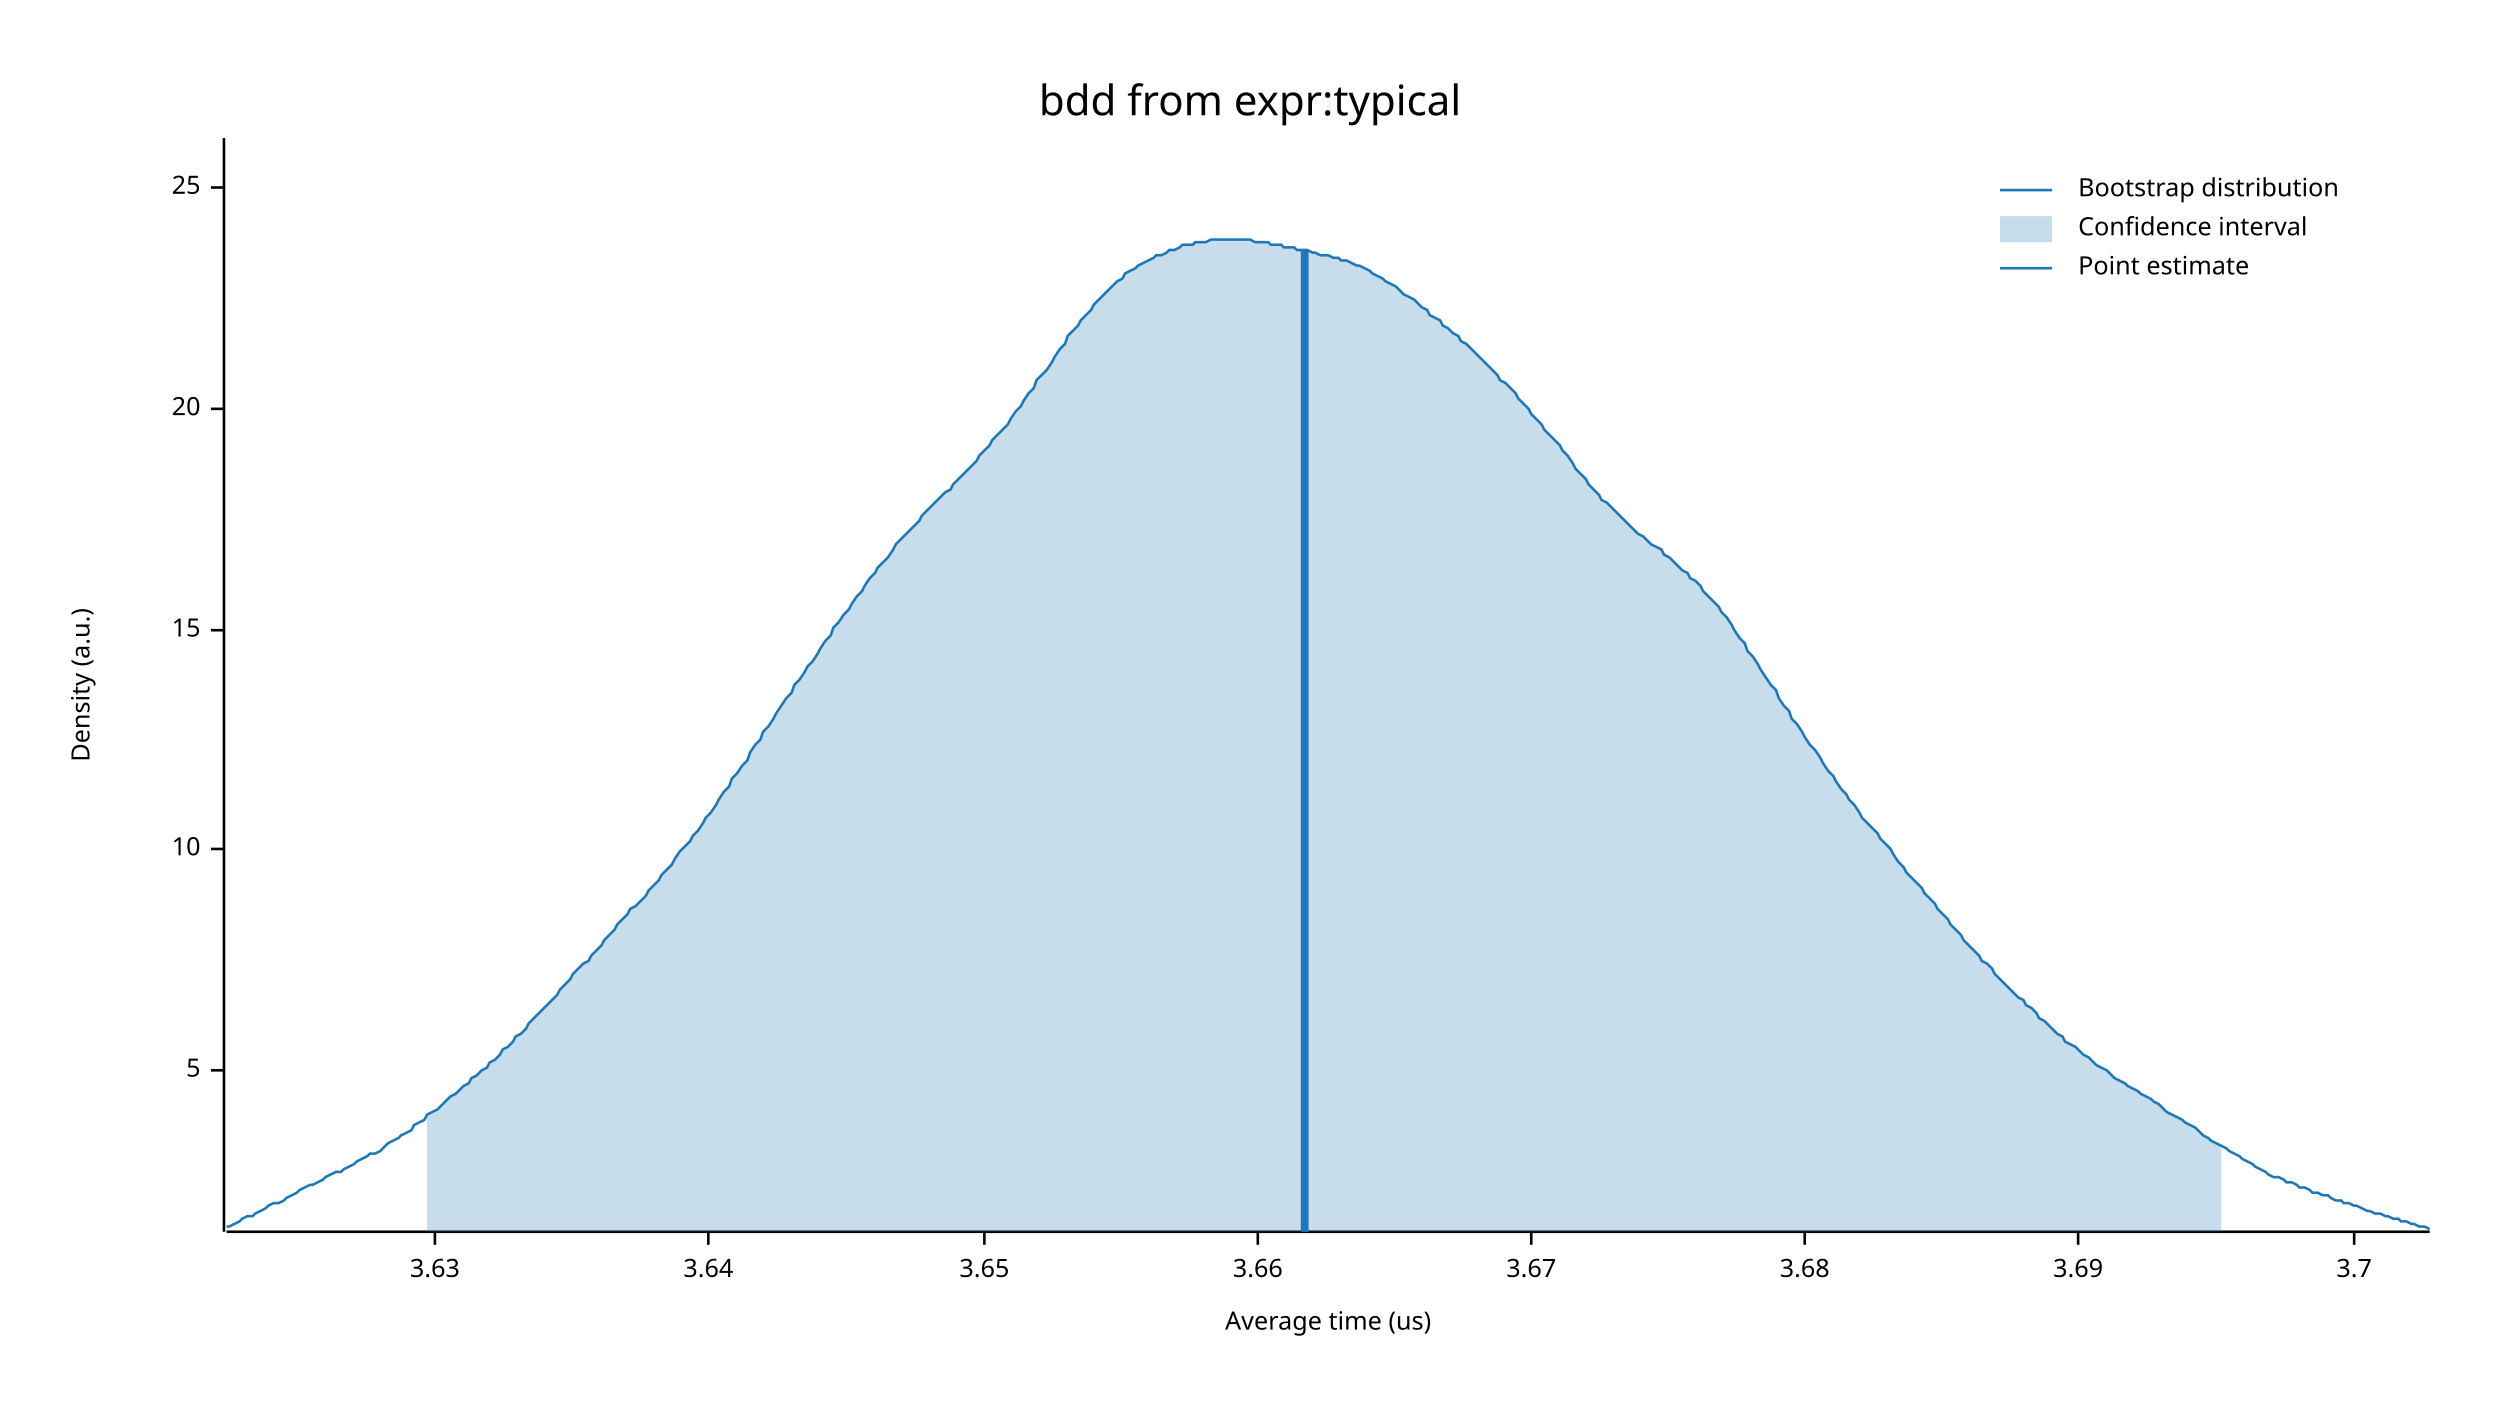
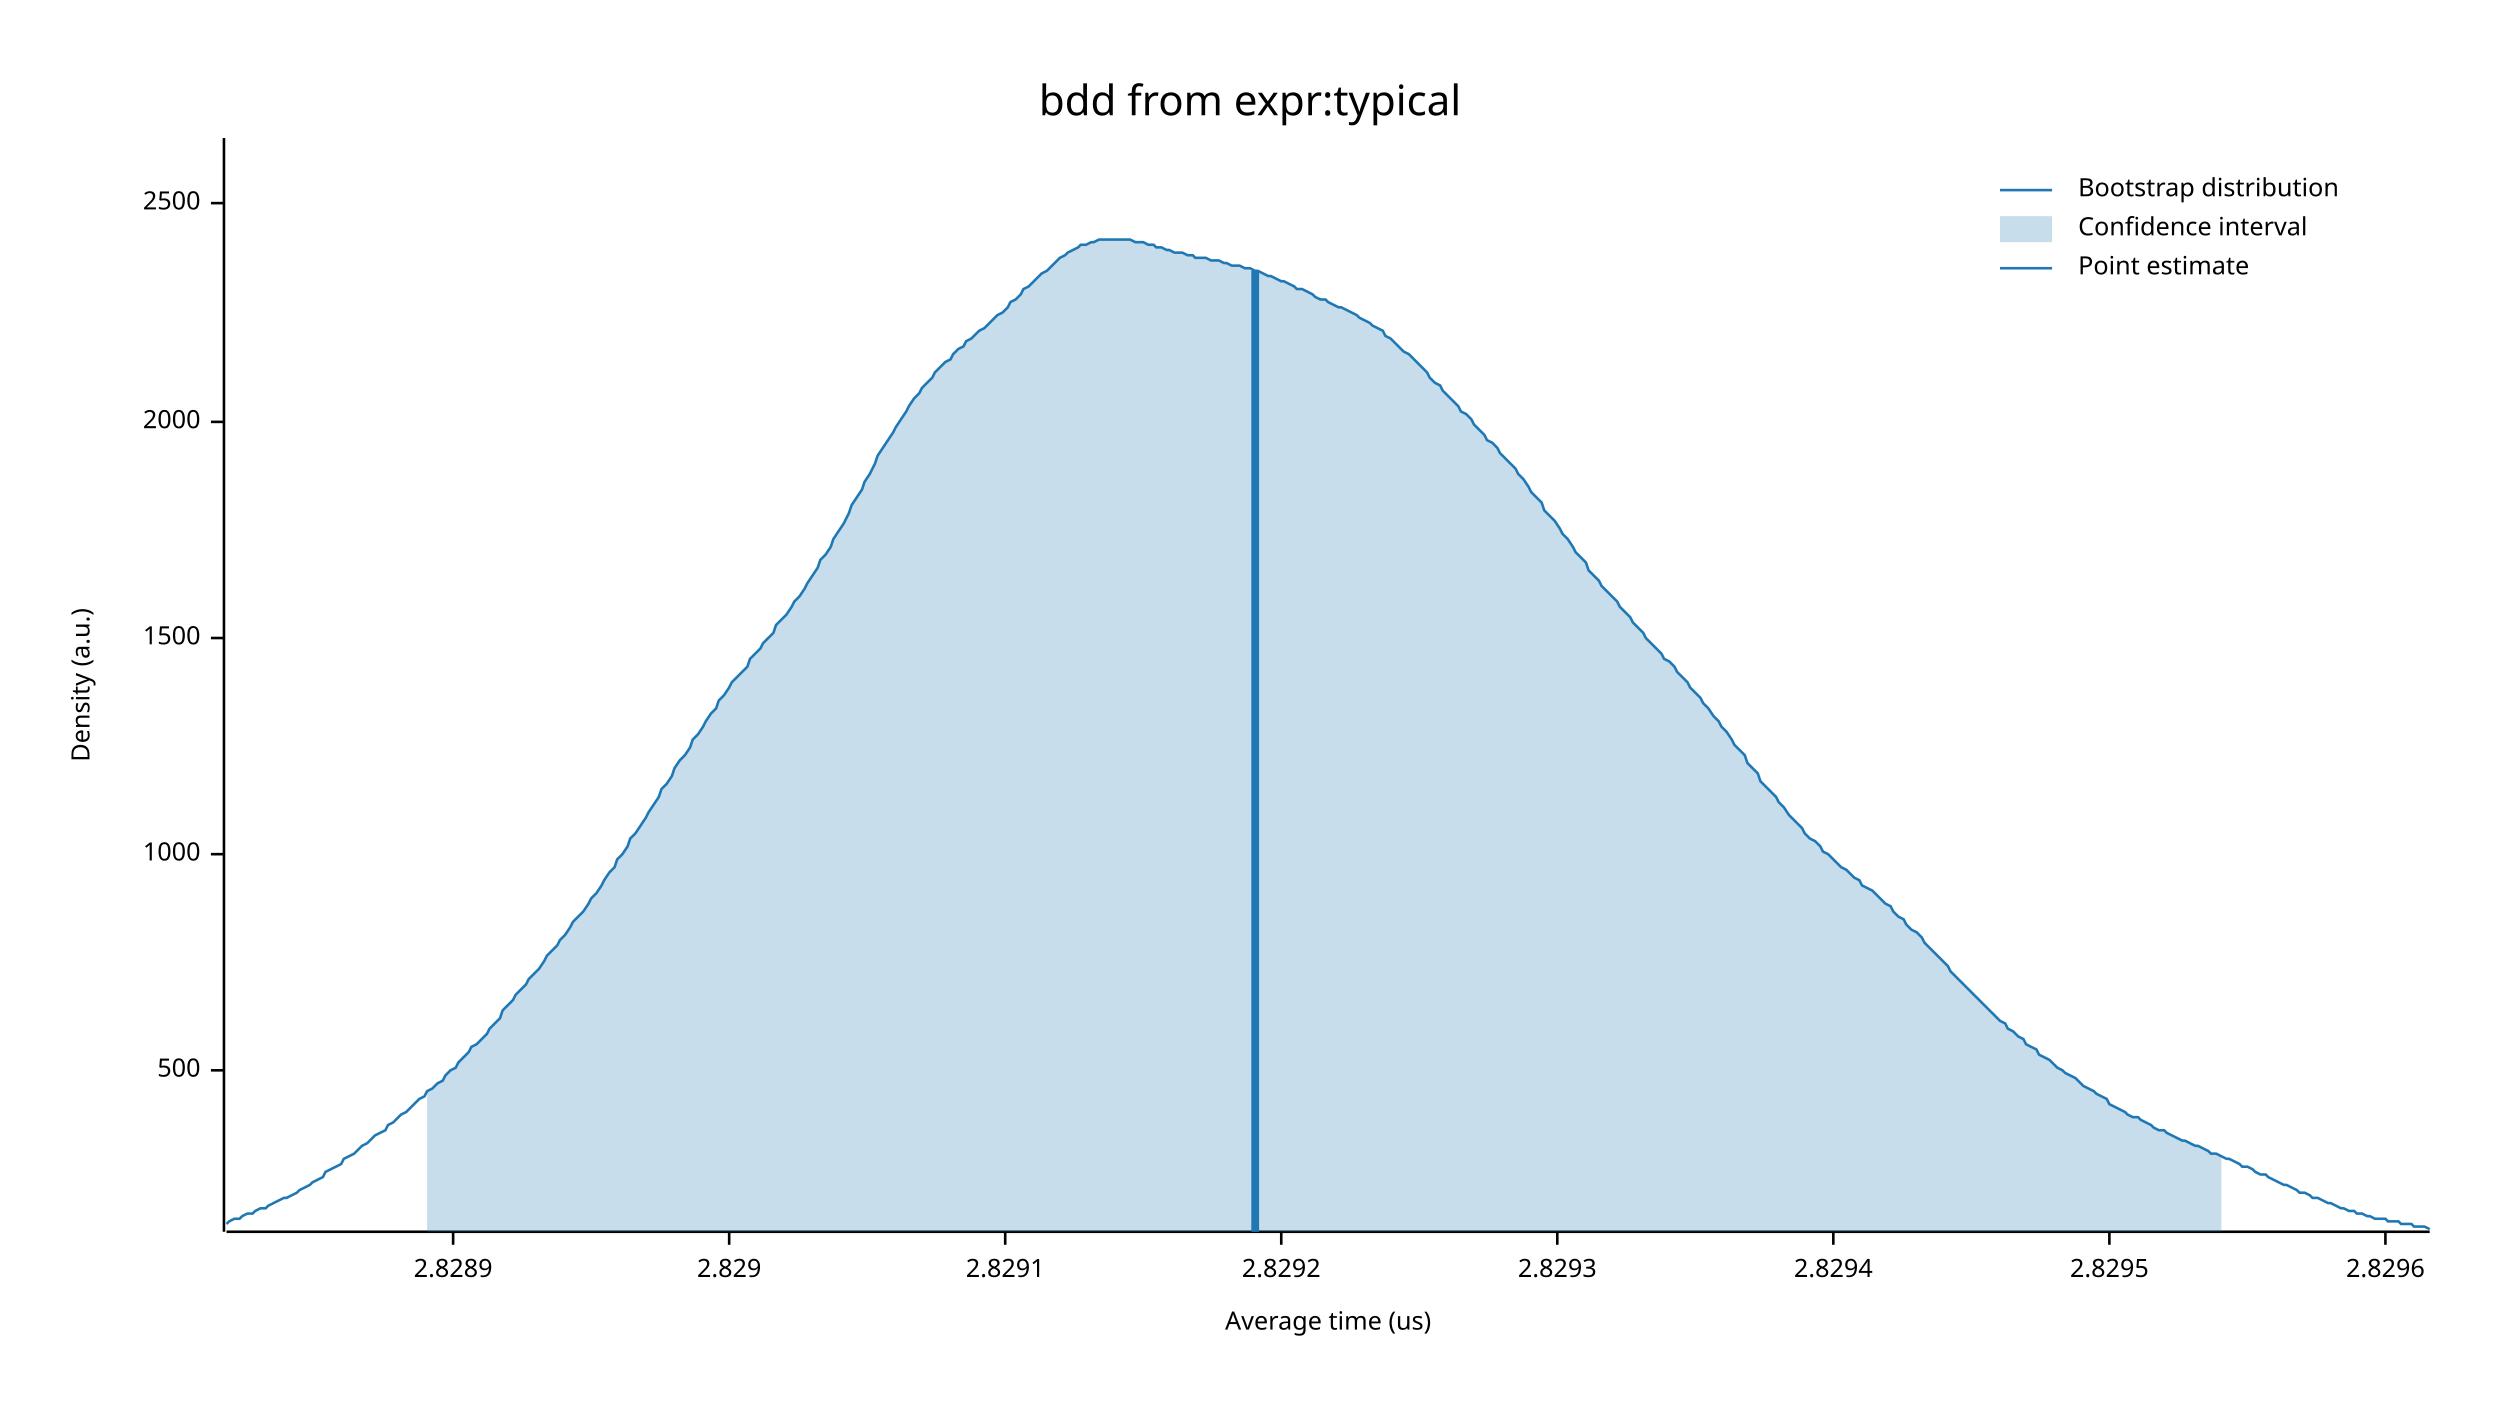
<svg xmlns="http://www.w3.org/2000/svg" width="960" height="540" viewBox="0 0 960 540">
  <text x="480" y="32" dy="0.76em" text-anchor="middle" font-family="sans-serif" font-size="16.129" opacity="1" fill="#000000">
bdd from expr:typical
</text>
  <text x="27" y="263" dy="0.76em" text-anchor="middle" font-family="sans-serif" font-size="9.677" opacity="1" fill="#000000" transform="rotate(270, 27, 263)">
Density (a.u.)
</text>
  <text x="510" y="513" dy="-0.5ex" text-anchor="middle" font-family="sans-serif" font-size="9.677" opacity="1" fill="#000000">
Average time (us)
</text>
  <polyline fill="none" opacity="1" stroke="#000000" stroke-width="1" points="86,53 86,473 " />
  <text x="77" y="411" dy="0.5ex" text-anchor="end" font-family="sans-serif" font-size="9.677" opacity="1" fill="#000000">
- 5
+ 500
</text>
  <polyline fill="none" opacity="1" stroke="#000000" stroke-width="1" points="81,411 86,411 " />
-   <text x="77" y="326" dy="0.5ex" text-anchor="end" font-family="sans-serif" font-size="9.677" opacity="1" fill="#000000">
- 10
+   <text x="77" y="328" dy="0.5ex" text-anchor="end" font-family="sans-serif" font-size="9.677" opacity="1" fill="#000000">
+ 1000
</text>
-   <polyline fill="none" opacity="1" stroke="#000000" stroke-width="1" points="81,326 86,326 " />
-   <text x="77" y="242" dy="0.5ex" text-anchor="end" font-family="sans-serif" font-size="9.677" opacity="1" fill="#000000">
- 15
+   <polyline fill="none" opacity="1" stroke="#000000" stroke-width="1" points="81,328 86,328 " />
+   <text x="77" y="245" dy="0.5ex" text-anchor="end" font-family="sans-serif" font-size="9.677" opacity="1" fill="#000000">
+ 1500
</text>
-   <polyline fill="none" opacity="1" stroke="#000000" stroke-width="1" points="81,242 86,242 " />
-   <text x="77" y="157" dy="0.5ex" text-anchor="end" font-family="sans-serif" font-size="9.677" opacity="1" fill="#000000">
- 20
+   <polyline fill="none" opacity="1" stroke="#000000" stroke-width="1" points="81,245 86,245 " />
+   <text x="77" y="162" dy="0.5ex" text-anchor="end" font-family="sans-serif" font-size="9.677" opacity="1" fill="#000000">
+ 2000
</text>
-   <polyline fill="none" opacity="1" stroke="#000000" stroke-width="1" points="81,157 86,157 " />
-   <text x="77" y="72" dy="0.5ex" text-anchor="end" font-family="sans-serif" font-size="9.677" opacity="1" fill="#000000">
- 25
+   <polyline fill="none" opacity="1" stroke="#000000" stroke-width="1" points="81,162 86,162 " />
+   <text x="77" y="78" dy="0.5ex" text-anchor="end" font-family="sans-serif" font-size="9.677" opacity="1" fill="#000000">
+ 2500
</text>
-   <polyline fill="none" opacity="1" stroke="#000000" stroke-width="1" points="81,72 86,72 " />
+   <polyline fill="none" opacity="1" stroke="#000000" stroke-width="1" points="81,78 86,78 " />
  <polyline fill="none" opacity="1" stroke="#000000" stroke-width="1" points="87,473 933,473 " />
-   <text x="167" y="483" dy="0.76em" text-anchor="middle" font-family="sans-serif" font-size="9.677" opacity="1" fill="#000000">
- 3.63
+   <text x="174" y="483" dy="0.76em" text-anchor="middle" font-family="sans-serif" font-size="9.677" opacity="1" fill="#000000">
+ 2.8289
</text>
-   <polyline fill="none" opacity="1" stroke="#000000" stroke-width="1" points="167,473 167,478 " />
-   <text x="272" y="483" dy="0.76em" text-anchor="middle" font-family="sans-serif" font-size="9.677" opacity="1" fill="#000000">
- 3.64
+   <polyline fill="none" opacity="1" stroke="#000000" stroke-width="1" points="174,473 174,478 " />
+   <text x="280" y="483" dy="0.76em" text-anchor="middle" font-family="sans-serif" font-size="9.677" opacity="1" fill="#000000">
+ 2.829
</text>
-   <polyline fill="none" opacity="1" stroke="#000000" stroke-width="1" points="272,473 272,478 " />
-   <text x="378" y="483" dy="0.76em" text-anchor="middle" font-family="sans-serif" font-size="9.677" opacity="1" fill="#000000">
- 3.65
+   <polyline fill="none" opacity="1" stroke="#000000" stroke-width="1" points="280,473 280,478 " />
+   <text x="386" y="483" dy="0.76em" text-anchor="middle" font-family="sans-serif" font-size="9.677" opacity="1" fill="#000000">
+ 2.8291
</text>
-   <polyline fill="none" opacity="1" stroke="#000000" stroke-width="1" points="378,473 378,478 " />
-   <text x="483" y="483" dy="0.76em" text-anchor="middle" font-family="sans-serif" font-size="9.677" opacity="1" fill="#000000">
- 3.66
+   <polyline fill="none" opacity="1" stroke="#000000" stroke-width="1" points="386,473 386,478 " />
+   <text x="492" y="483" dy="0.76em" text-anchor="middle" font-family="sans-serif" font-size="9.677" opacity="1" fill="#000000">
+ 2.8292
</text>
-   <polyline fill="none" opacity="1" stroke="#000000" stroke-width="1" points="483,473 483,478 " />
-   <text x="588" y="483" dy="0.76em" text-anchor="middle" font-family="sans-serif" font-size="9.677" opacity="1" fill="#000000">
- 3.67
+   <polyline fill="none" opacity="1" stroke="#000000" stroke-width="1" points="492,473 492,478 " />
+   <text x="598" y="483" dy="0.76em" text-anchor="middle" font-family="sans-serif" font-size="9.677" opacity="1" fill="#000000">
+ 2.8293
</text>
-   <polyline fill="none" opacity="1" stroke="#000000" stroke-width="1" points="588,473 588,478 " />
-   <text x="693" y="483" dy="0.76em" text-anchor="middle" font-family="sans-serif" font-size="9.677" opacity="1" fill="#000000">
- 3.68
+   <polyline fill="none" opacity="1" stroke="#000000" stroke-width="1" points="598,473 598,478 " />
+   <text x="704" y="483" dy="0.76em" text-anchor="middle" font-family="sans-serif" font-size="9.677" opacity="1" fill="#000000">
+ 2.8294
</text>
-   <polyline fill="none" opacity="1" stroke="#000000" stroke-width="1" points="693,473 693,478 " />
-   <text x="798" y="483" dy="0.76em" text-anchor="middle" font-family="sans-serif" font-size="9.677" opacity="1" fill="#000000">
- 3.69
+   <polyline fill="none" opacity="1" stroke="#000000" stroke-width="1" points="704,473 704,478 " />
+   <text x="810" y="483" dy="0.76em" text-anchor="middle" font-family="sans-serif" font-size="9.677" opacity="1" fill="#000000">
+ 2.8295
</text>
-   <polyline fill="none" opacity="1" stroke="#000000" stroke-width="1" points="798,473 798,478 " />
-   <text x="904" y="483" dy="0.76em" text-anchor="middle" font-family="sans-serif" font-size="9.677" opacity="1" fill="#000000">
- 3.7
+   <polyline fill="none" opacity="1" stroke="#000000" stroke-width="1" points="810,473 810,478 " />
+   <text x="916" y="483" dy="0.76em" text-anchor="middle" font-family="sans-serif" font-size="9.677" opacity="1" fill="#000000">
+ 2.8296
</text>
-   <polyline fill="none" opacity="1" stroke="#000000" stroke-width="1" points="904,473 904,478 " />
-   <polyline fill="none" opacity="1" stroke="#1F78B4" stroke-width="1" points="87,471 88,471 90,470 92,469 93,468 95,467 97,467 98,466 100,465 102,464 103,463 105,462 107,462 109,461 110,460 112,459 114,458 115,457 117,456 119,455 120,455 122,454 124,453 125,452 127,451 129,450 131,450 132,449 134,448 136,447 137,446 139,445 141,444 142,443 144,443 146,442 148,440 149,439 151,438 153,437 154,436 156,435 158,434 159,432 161,431 163,430 164,428 166,427 168,426 170,424 171,423 173,421 175,420 176,419 178,417 180,416 181,414 183,413 185,411 187,410 188,408 190,407 192,405 193,403 195,402 197,400 198,398 200,397 202,395 203,393 205,391 207,389 209,387 210,386 212,384 214,382 215,380 217,378 219,376 220,374 222,372 224,370 226,369 227,367 229,365 231,363 232,361 234,359 236,357 237,355 239,353 241,351 242,349 244,348 246,346 248,344 249,342 251,340 253,338 254,336 256,334 258,332 259,330 261,327 263,325 265,323 266,321 268,319 270,316 271,314 273,312 275,309 276,307 278,304 280,302 281,299 283,297 285,294 287,292 288,289 290,286 292,284 293,281 295,279 297,276 298,274 300,271 302,268 304,266 305,263 307,261 309,258 310,256 312,254 314,251 315,249 317,246 319,244 320,241 322,239 324,236 326,234 327,232 329,229 331,227 332,225 334,222 336,220 337,218 339,216 341,214 343,211 344,209 346,207 348,205 349,204 351,202 353,200 354,198 356,196 358,194 359,193 361,191 363,189 365,188 366,186 368,184 370,182 371,181 373,179 375,177 376,175 378,173 380,171 381,169 383,167 385,165 387,163 388,161 390,158 392,156 393,154 395,151 397,149 398,146 400,144 402,142 404,139 405,137 407,134 409,132 410,129 412,127 414,125 415,123 417,121 419,119 420,117 422,115 424,113 426,111 427,110 429,108 431,107 432,105 434,104 436,103 437,102 439,101 441,100 443,99 444,98 446,98 448,97 449,96 451,96 453,95 454,94 456,94 458,94 459,93 461,93 463,93 465,92 466,92 468,92 470,92 471,92 473,92 475,92 476,92 478,92 480,92 482,93 483,93 485,93 487,93 488,94 490,94 492,94 493,95 495,95 497,95 498,96 500,96 502,96 504,97 505,97 507,98 509,98 510,98 512,99 514,99 515,100 517,100 519,101 521,102 522,102 524,103 526,104 527,105 529,106 531,107 532,108 534,109 536,110 537,111 539,113 541,114 543,115 544,116 546,118 548,119 549,121 551,122 553,123 554,125 556,126 558,128 560,129 561,131 563,132 565,134 566,135 568,137 570,139 571,140 573,142 575,144 576,146 578,147 580,149 582,151 583,153 585,155 587,157 588,159 590,161 592,163 593,165 595,167 597,169 599,171 600,173 602,175 604,178 605,180 607,182 609,184 610,186 612,188 614,190 615,192 617,193 619,195 621,197 622,198 624,200 626,202 627,203 629,205 631,206 632,207 634,209 636,210 638,211 639,213 641,214 643,216 644,217 646,219 648,220 649,222 651,223 653,225 654,227 656,229 658,231 660,233 661,235 663,237 665,240 666,242 668,245 670,247 671,250 673,252 675,255 676,257 678,260 680,263 682,265 683,268 685,271 687,273 688,276 690,278 692,281 693,283 695,286 697,288 699,291 700,293 702,296 704,298 705,300 707,303 709,305 710,307 712,309 714,312 715,314 717,316 719,318 721,320 722,322 724,324 726,326 727,328 729,331 731,333 732,335 734,337 736,339 738,341 739,343 741,345 743,347 744,349 746,351 748,353 749,355 751,357 753,359 754,361 756,363 758,365 760,367 761,369 763,370 765,372 766,374 768,376 770,378 771,379 773,381 775,383 777,384 778,386 780,387 782,389 783,391 785,392 787,394 788,395 790,397 792,398 793,400 795,401 797,402 799,404 800,405 802,406 804,408 805,409 807,410 809,411 810,412 812,414 814,415 816,416 817,417 819,418 821,419 822,420 824,421 826,422 827,423 829,424 831,426 832,427 834,428 836,429 838,430 839,431 841,432 843,433 844,434 846,436 848,437 849,438 851,439 853,440 855,441 856,442 858,443 860,444 861,445 863,446 865,447 866,448 868,449 870,450 871,451 873,452 875,452 877,453 878,454 880,454 882,455 883,456 885,456 887,457 888,458 890,458 892,459 894,459 895,460 897,461 899,461 900,462 902,462 904,463 905,463 907,464 909,465 910,465 912,466 914,466 916,467 917,467 919,468 921,468 922,469 924,469 926,470 927,470 929,471 931,471 933,472 " />
-   <polygon opacity="0.25" fill="#1F78B4" points="164,428 166,427 168,426 170,424 171,423 173,421 175,420 176,419 178,417 180,416 181,414 183,413 185,411 187,410 188,408 190,407 192,405 193,403 195,402 197,400 198,398 200,397 202,395 203,393 205,391 207,389 209,387 210,386 212,384 214,382 215,380 217,378 219,376 220,374 222,372 224,370 226,369 227,367 229,365 231,363 232,361 234,359 236,357 237,355 239,353 241,351 242,349 244,348 246,346 248,344 249,342 251,340 253,338 254,336 256,334 258,332 259,330 261,327 263,325 265,323 266,321 268,319 270,316 271,314 273,312 275,309 276,307 278,304 280,302 281,299 283,297 285,294 287,292 288,289 290,286 292,284 293,281 295,279 297,276 298,274 300,271 302,268 304,266 305,263 307,261 309,258 310,256 312,254 314,251 315,249 317,246 319,244 320,241 322,239 324,236 326,234 327,232 329,229 331,227 332,225 334,222 336,220 337,218 339,216 341,214 343,211 344,209 346,207 348,205 349,204 351,202 353,200 354,198 356,196 358,194 359,193 361,191 363,189 365,188 366,186 368,184 370,182 371,181 373,179 375,177 376,175 378,173 380,171 381,169 383,167 385,165 387,163 388,161 390,158 392,156 393,154 395,151 397,149 398,146 400,144 402,142 404,139 405,137 407,134 409,132 410,129 412,127 414,125 415,123 417,121 419,119 420,117 422,115 424,113 426,111 427,110 429,108 431,107 432,105 434,104 436,103 437,102 439,101 441,100 443,99 444,98 446,98 448,97 449,96 451,96 453,95 454,94 456,94 458,94 459,93 461,93 463,93 465,92 466,92 468,92 470,92 471,92 473,92 475,92 476,92 478,92 480,92 482,93 483,93 485,93 487,93 488,94 490,94 492,94 493,95 495,95 497,95 498,96 500,96 502,96 504,97 505,97 507,98 509,98 510,98 512,99 514,99 515,100 517,100 519,101 521,102 522,102 524,103 526,104 527,105 529,106 531,107 532,108 534,109 536,110 537,111 539,113 541,114 543,115 544,116 546,118 548,119 549,121 551,122 553,123 554,125 556,126 558,128 560,129 561,131 563,132 565,134 566,135 568,137 570,139 571,140 573,142 575,144 576,146 578,147 580,149 582,151 583,153 585,155 587,157 588,159 590,161 592,163 593,165 595,167 597,169 599,171 600,173 602,175 604,178 605,180 607,182 609,184 610,186 612,188 614,190 615,192 617,193 619,195 621,197 622,198 624,200 626,202 627,203 629,205 631,206 632,207 634,209 636,210 638,211 639,213 641,214 643,216 644,217 646,219 648,220 649,222 651,223 653,225 654,227 656,229 658,231 660,233 661,235 663,237 665,240 666,242 668,245 670,247 671,250 673,252 675,255 676,257 678,260 680,263 682,265 683,268 685,271 687,273 688,276 690,278 692,281 693,283 695,286 697,288 699,291 700,293 702,296 704,298 705,300 707,303 709,305 710,307 712,309 714,312 715,314 717,316 719,318 721,320 722,322 724,324 726,326 727,328 729,331 731,333 732,335 734,337 736,339 738,341 739,343 741,345 743,347 744,349 746,351 748,353 749,355 751,357 753,359 754,361 756,363 758,365 760,367 761,369 763,370 765,372 766,374 768,376 770,378 771,379 773,381 775,383 777,384 778,386 780,387 782,389 783,391 785,392 787,394 788,395 790,397 792,398 793,400 795,401 797,402 799,404 800,405 802,406 804,408 805,409 807,410 809,411 810,412 812,414 814,415 816,416 817,417 819,418 821,419 822,420 824,421 826,422 827,423 829,424 831,426 832,427 834,428 836,429 838,430 839,431 841,432 843,433 844,434 846,436 848,437 849,438 851,439 853,440 853,473 164,473 " />
-   <polyline fill="none" opacity="1" stroke="#1F78B4" stroke-width="3" points="501,473 501,96 " />
+   <polyline fill="none" opacity="1" stroke="#000000" stroke-width="1" points="916,473 916,478 " />
+   <polyline fill="none" opacity="1" stroke="#1F78B4" stroke-width="1" points="87,470 88,469 90,468 92,468 93,467 95,466 97,466 98,465 100,464 102,464 103,463 105,462 107,461 109,460 110,460 112,459 114,458 115,457 117,456 119,455 120,454 122,453 124,452 125,450 127,449 129,448 131,447 132,445 134,444 136,443 137,442 139,440 141,439 142,438 144,436 146,435 148,434 149,432 151,431 153,429 154,428 156,427 158,425 159,424 161,422 163,421 164,419 166,418 168,416 170,415 171,413 173,411 175,410 176,408 178,406 180,404 181,402 183,401 185,399 187,397 188,395 190,393 192,391 193,388 195,386 197,384 198,382 200,380 202,378 203,376 205,374 207,372 209,369 210,367 212,365 214,363 215,361 217,359 219,356 220,354 222,352 224,350 226,347 227,345 229,343 231,340 232,338 234,335 236,333 237,330 239,328 241,325 242,322 244,320 246,317 248,314 249,312 251,309 253,306 254,303 256,301 258,298 259,295 261,292 263,290 265,287 266,284 268,282 270,279 271,277 273,274 275,272 276,269 278,267 280,264 281,262 283,260 285,258 287,256 288,253 290,251 292,249 293,247 295,245 297,243 298,240 300,238 302,236 304,233 305,231 307,229 309,226 310,224 312,221 314,218 315,215 317,213 319,210 320,207 322,204 324,201 326,197 327,194 329,191 331,188 332,185 334,182 336,178 337,175 339,172 341,169 343,166 344,164 346,161 348,158 349,156 351,153 353,151 354,149 356,147 358,145 359,143 361,141 363,139 365,138 366,136 368,134 370,133 371,131 373,130 375,128 376,127 378,126 380,124 381,123 383,121 385,120 387,118 388,116 390,115 392,113 393,111 395,110 397,108 398,107 400,105 402,104 404,102 405,101 407,99 409,98 410,97 412,96 414,95 415,94 417,94 419,93 420,93 422,92 424,92 426,92 427,92 429,92 431,92 432,92 434,92 436,93 437,93 439,93 441,94 443,94 444,95 446,95 448,96 449,96 451,97 453,97 454,97 456,98 458,98 459,99 461,99 463,99 465,100 466,100 468,100 470,101 471,101 473,102 475,102 476,102 478,103 480,103 482,104 483,104 485,105 487,106 488,106 490,107 492,108 493,108 495,109 497,110 498,111 500,111 502,112 504,113 505,114 507,115 509,115 510,116 512,117 514,118 515,118 517,119 519,120 521,121 522,122 524,123 526,124 527,125 529,126 531,127 532,129 534,130 536,132 537,133 539,135 541,136 543,138 544,139 546,141 548,143 549,145 551,147 553,148 554,150 556,152 558,154 560,156 561,158 563,159 565,161 566,163 568,165 570,167 571,169 573,170 575,172 576,174 578,176 580,178 582,180 583,182 585,184 587,187 588,189 590,191 592,193 593,196 595,198 597,200 599,203 600,205 602,207 604,210 605,212 607,214 609,216 610,219 612,221 614,223 615,225 617,227 619,229 621,231 622,233 624,235 626,237 627,239 629,241 631,243 632,245 634,247 636,249 638,251 639,253 641,254 643,256 644,258 646,260 648,262 649,264 651,266 653,268 654,270 656,272 658,275 660,277 661,279 663,281 665,284 666,286 668,288 670,290 671,293 673,295 675,297 676,300 678,302 680,304 682,306 683,308 685,310 687,313 688,314 690,316 692,318 693,320 695,322 697,323 699,325 700,327 702,328 704,330 705,331 707,333 709,334 710,335 712,337 714,338 715,340 717,341 719,342 721,344 722,345 724,347 726,348 727,350 729,352 731,353 732,355 734,357 736,358 738,360 739,362 741,364 743,366 744,367 746,369 748,371 749,373 751,375 753,377 754,378 756,380 758,382 760,384 761,385 763,387 765,389 766,390 768,392 770,393 771,395 773,396 775,398 777,399 778,401 780,402 782,403 783,405 785,406 787,407 788,408 790,410 792,411 793,412 795,413 797,414 799,416 800,417 802,418 804,419 805,420 807,421 809,422 810,424 812,425 814,426 816,427 817,428 819,429 821,429 822,430 824,431 826,432 827,433 829,434 831,434 832,435 834,436 836,437 838,438 839,438 841,439 843,440 844,440 846,441 848,442 849,443 851,443 853,444 855,445 856,445 858,446 860,447 861,448 863,448 865,449 866,450 868,451 870,451 871,452 873,453 875,454 877,455 878,455 880,456 882,457 883,458 885,458 887,459 888,460 890,460 892,461 894,462 895,462 897,463 899,464 900,464 902,465 904,465 905,466 907,466 909,467 910,467 912,468 914,468 916,468 917,469 919,469 921,469 922,470 924,470 926,470 927,471 929,471 931,471 933,472 " />
+   <polygon opacity="0.25" fill="#1F78B4" points="164,419 166,418 168,416 170,415 171,413 173,411 175,410 176,408 178,406 180,404 181,402 183,401 185,399 187,397 188,395 190,393 192,391 193,388 195,386 197,384 198,382 200,380 202,378 203,376 205,374 207,372 209,369 210,367 212,365 214,363 215,361 217,359 219,356 220,354 222,352 224,350 226,347 227,345 229,343 231,340 232,338 234,335 236,333 237,330 239,328 241,325 242,322 244,320 246,317 248,314 249,312 251,309 253,306 254,303 256,301 258,298 259,295 261,292 263,290 265,287 266,284 268,282 270,279 271,277 273,274 275,272 276,269 278,267 280,264 281,262 283,260 285,258 287,256 288,253 290,251 292,249 293,247 295,245 297,243 298,240 300,238 302,236 304,233 305,231 307,229 309,226 310,224 312,221 314,218 315,215 317,213 319,210 320,207 322,204 324,201 326,197 327,194 329,191 331,188 332,185 334,182 336,178 337,175 339,172 341,169 343,166 344,164 346,161 348,158 349,156 351,153 353,151 354,149 356,147 358,145 359,143 361,141 363,139 365,138 366,136 368,134 370,133 371,131 373,130 375,128 376,127 378,126 380,124 381,123 383,121 385,120 387,118 388,116 390,115 392,113 393,111 395,110 397,108 398,107 400,105 402,104 404,102 405,101 407,99 409,98 410,97 412,96 414,95 415,94 417,94 419,93 420,93 422,92 424,92 426,92 427,92 429,92 431,92 432,92 434,92 436,93 437,93 439,93 441,94 443,94 444,95 446,95 448,96 449,96 451,97 453,97 454,97 456,98 458,98 459,99 461,99 463,99 465,100 466,100 468,100 470,101 471,101 473,102 475,102 476,102 478,103 480,103 482,104 483,104 485,105 487,106 488,106 490,107 492,108 493,108 495,109 497,110 498,111 500,111 502,112 504,113 505,114 507,115 509,115 510,116 512,117 514,118 515,118 517,119 519,120 521,121 522,122 524,123 526,124 527,125 529,126 531,127 532,129 534,130 536,132 537,133 539,135 541,136 543,138 544,139 546,141 548,143 549,145 551,147 553,148 554,150 556,152 558,154 560,156 561,158 563,159 565,161 566,163 568,165 570,167 571,169 573,170 575,172 576,174 578,176 580,178 582,180 583,182 585,184 587,187 588,189 590,191 592,193 593,196 595,198 597,200 599,203 600,205 602,207 604,210 605,212 607,214 609,216 610,219 612,221 614,223 615,225 617,227 619,229 621,231 622,233 624,235 626,237 627,239 629,241 631,243 632,245 634,247 636,249 638,251 639,253 641,254 643,256 644,258 646,260 648,262 649,264 651,266 653,268 654,270 656,272 658,275 660,277 661,279 663,281 665,284 666,286 668,288 670,290 671,293 673,295 675,297 676,300 678,302 680,304 682,306 683,308 685,310 687,313 688,314 690,316 692,318 693,320 695,322 697,323 699,325 700,327 702,328 704,330 705,331 707,333 709,334 710,335 712,337 714,338 715,340 717,341 719,342 721,344 722,345 724,347 726,348 727,350 729,352 731,353 732,355 734,357 736,358 738,360 739,362 741,364 743,366 744,367 746,369 748,371 749,373 751,375 753,377 754,378 756,380 758,382 760,384 761,385 763,387 765,389 766,390 768,392 770,393 771,395 773,396 775,398 777,399 778,401 780,402 782,403 783,405 785,406 787,407 788,408 790,410 792,411 793,412 795,413 797,414 799,416 800,417 802,418 804,419 805,420 807,421 809,422 810,424 812,425 814,426 816,427 817,428 819,429 821,429 822,430 824,431 826,432 827,433 829,434 831,434 832,435 834,436 836,437 838,438 839,438 841,439 843,440 844,440 846,441 848,442 849,443 851,443 853,444 853,473 164,473 " />
+   <polyline fill="none" opacity="1" stroke="#1F78B4" stroke-width="3" points="482,473 482,104 " />
  <text x="798" y="68" dy="0.76em" text-anchor="start" font-family="sans-serif" font-size="9.677" opacity="1" fill="#000000">
Bootstrap distribution
</text>
  <text x="798" y="83" dy="0.76em" text-anchor="start" font-family="sans-serif" font-size="9.677" opacity="1" fill="#000000">
Confidence interval
</text>
  <text x="798" y="98" dy="0.76em" text-anchor="start" font-family="sans-serif" font-size="9.677" opacity="1" fill="#000000">
Point estimate
</text>
  <polyline fill="none" opacity="1" stroke="#1F78B4" stroke-width="1" points="768,73 788,73 " />
  <rect x="768" y="83" width="20" height="10" opacity="0.25" fill="#1F78B4" stroke="none" />
  <polyline fill="none" opacity="1" stroke="#1F78B4" stroke-width="1" points="768,103 788,103 " />
</svg>
